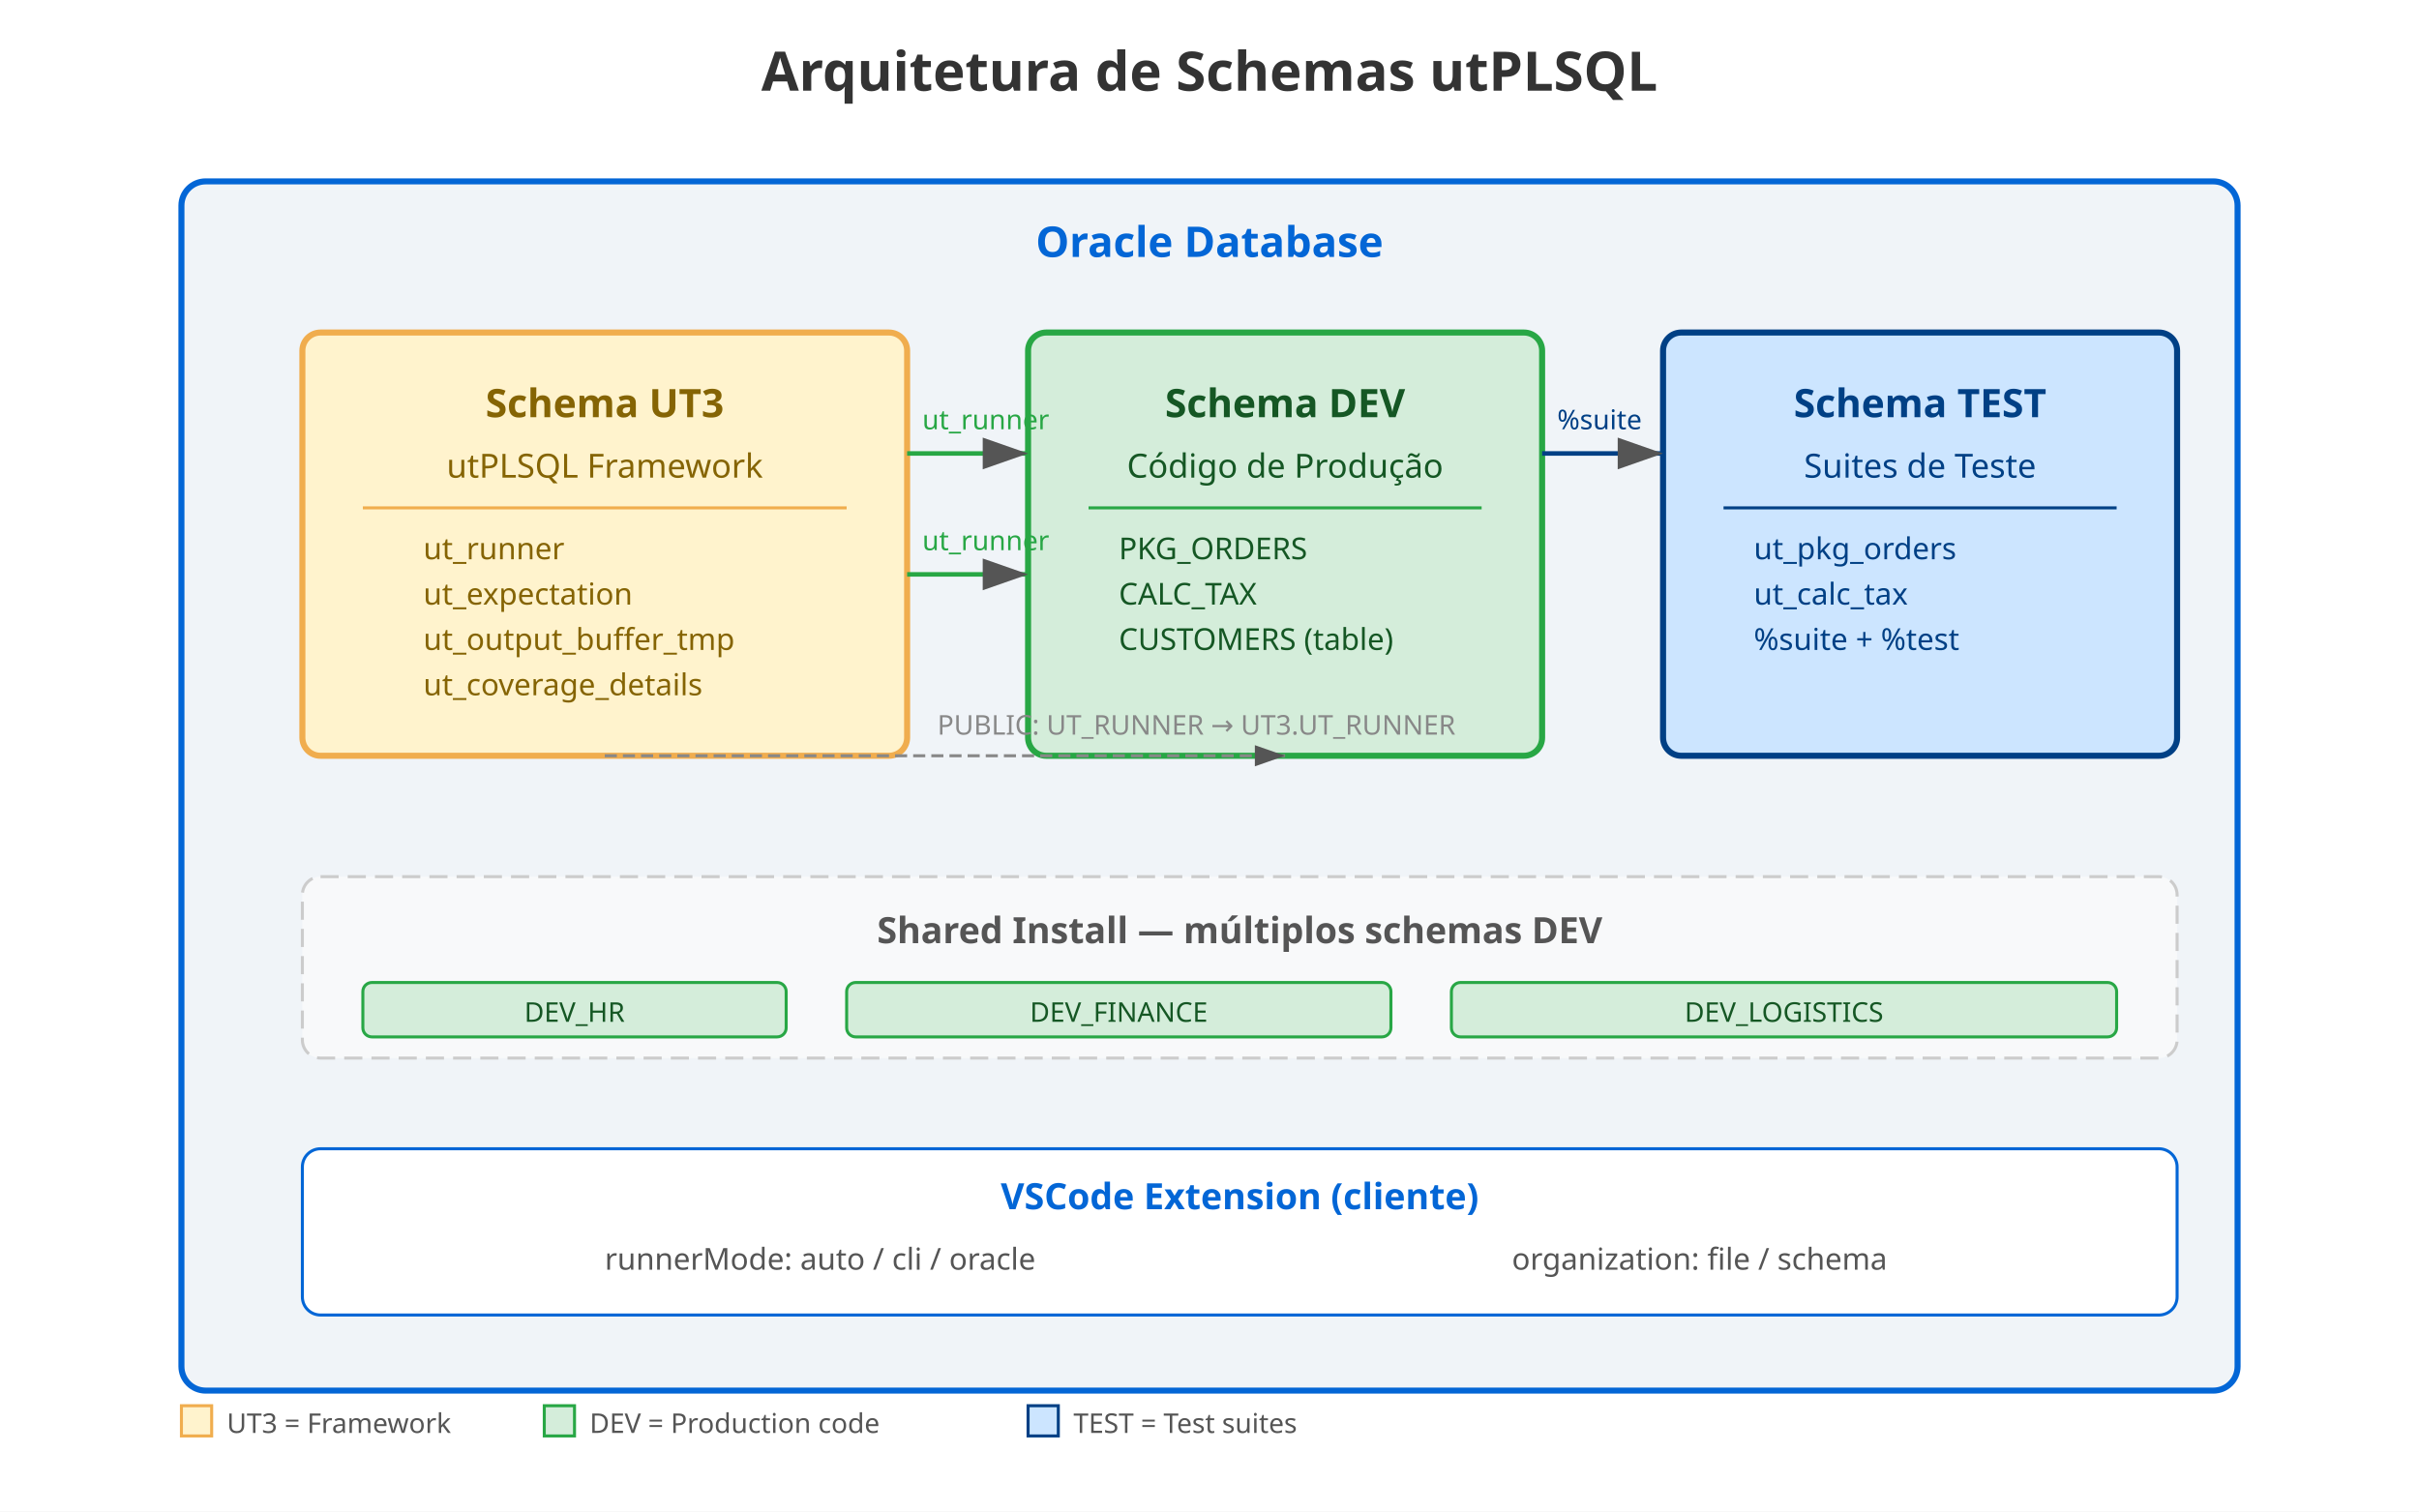
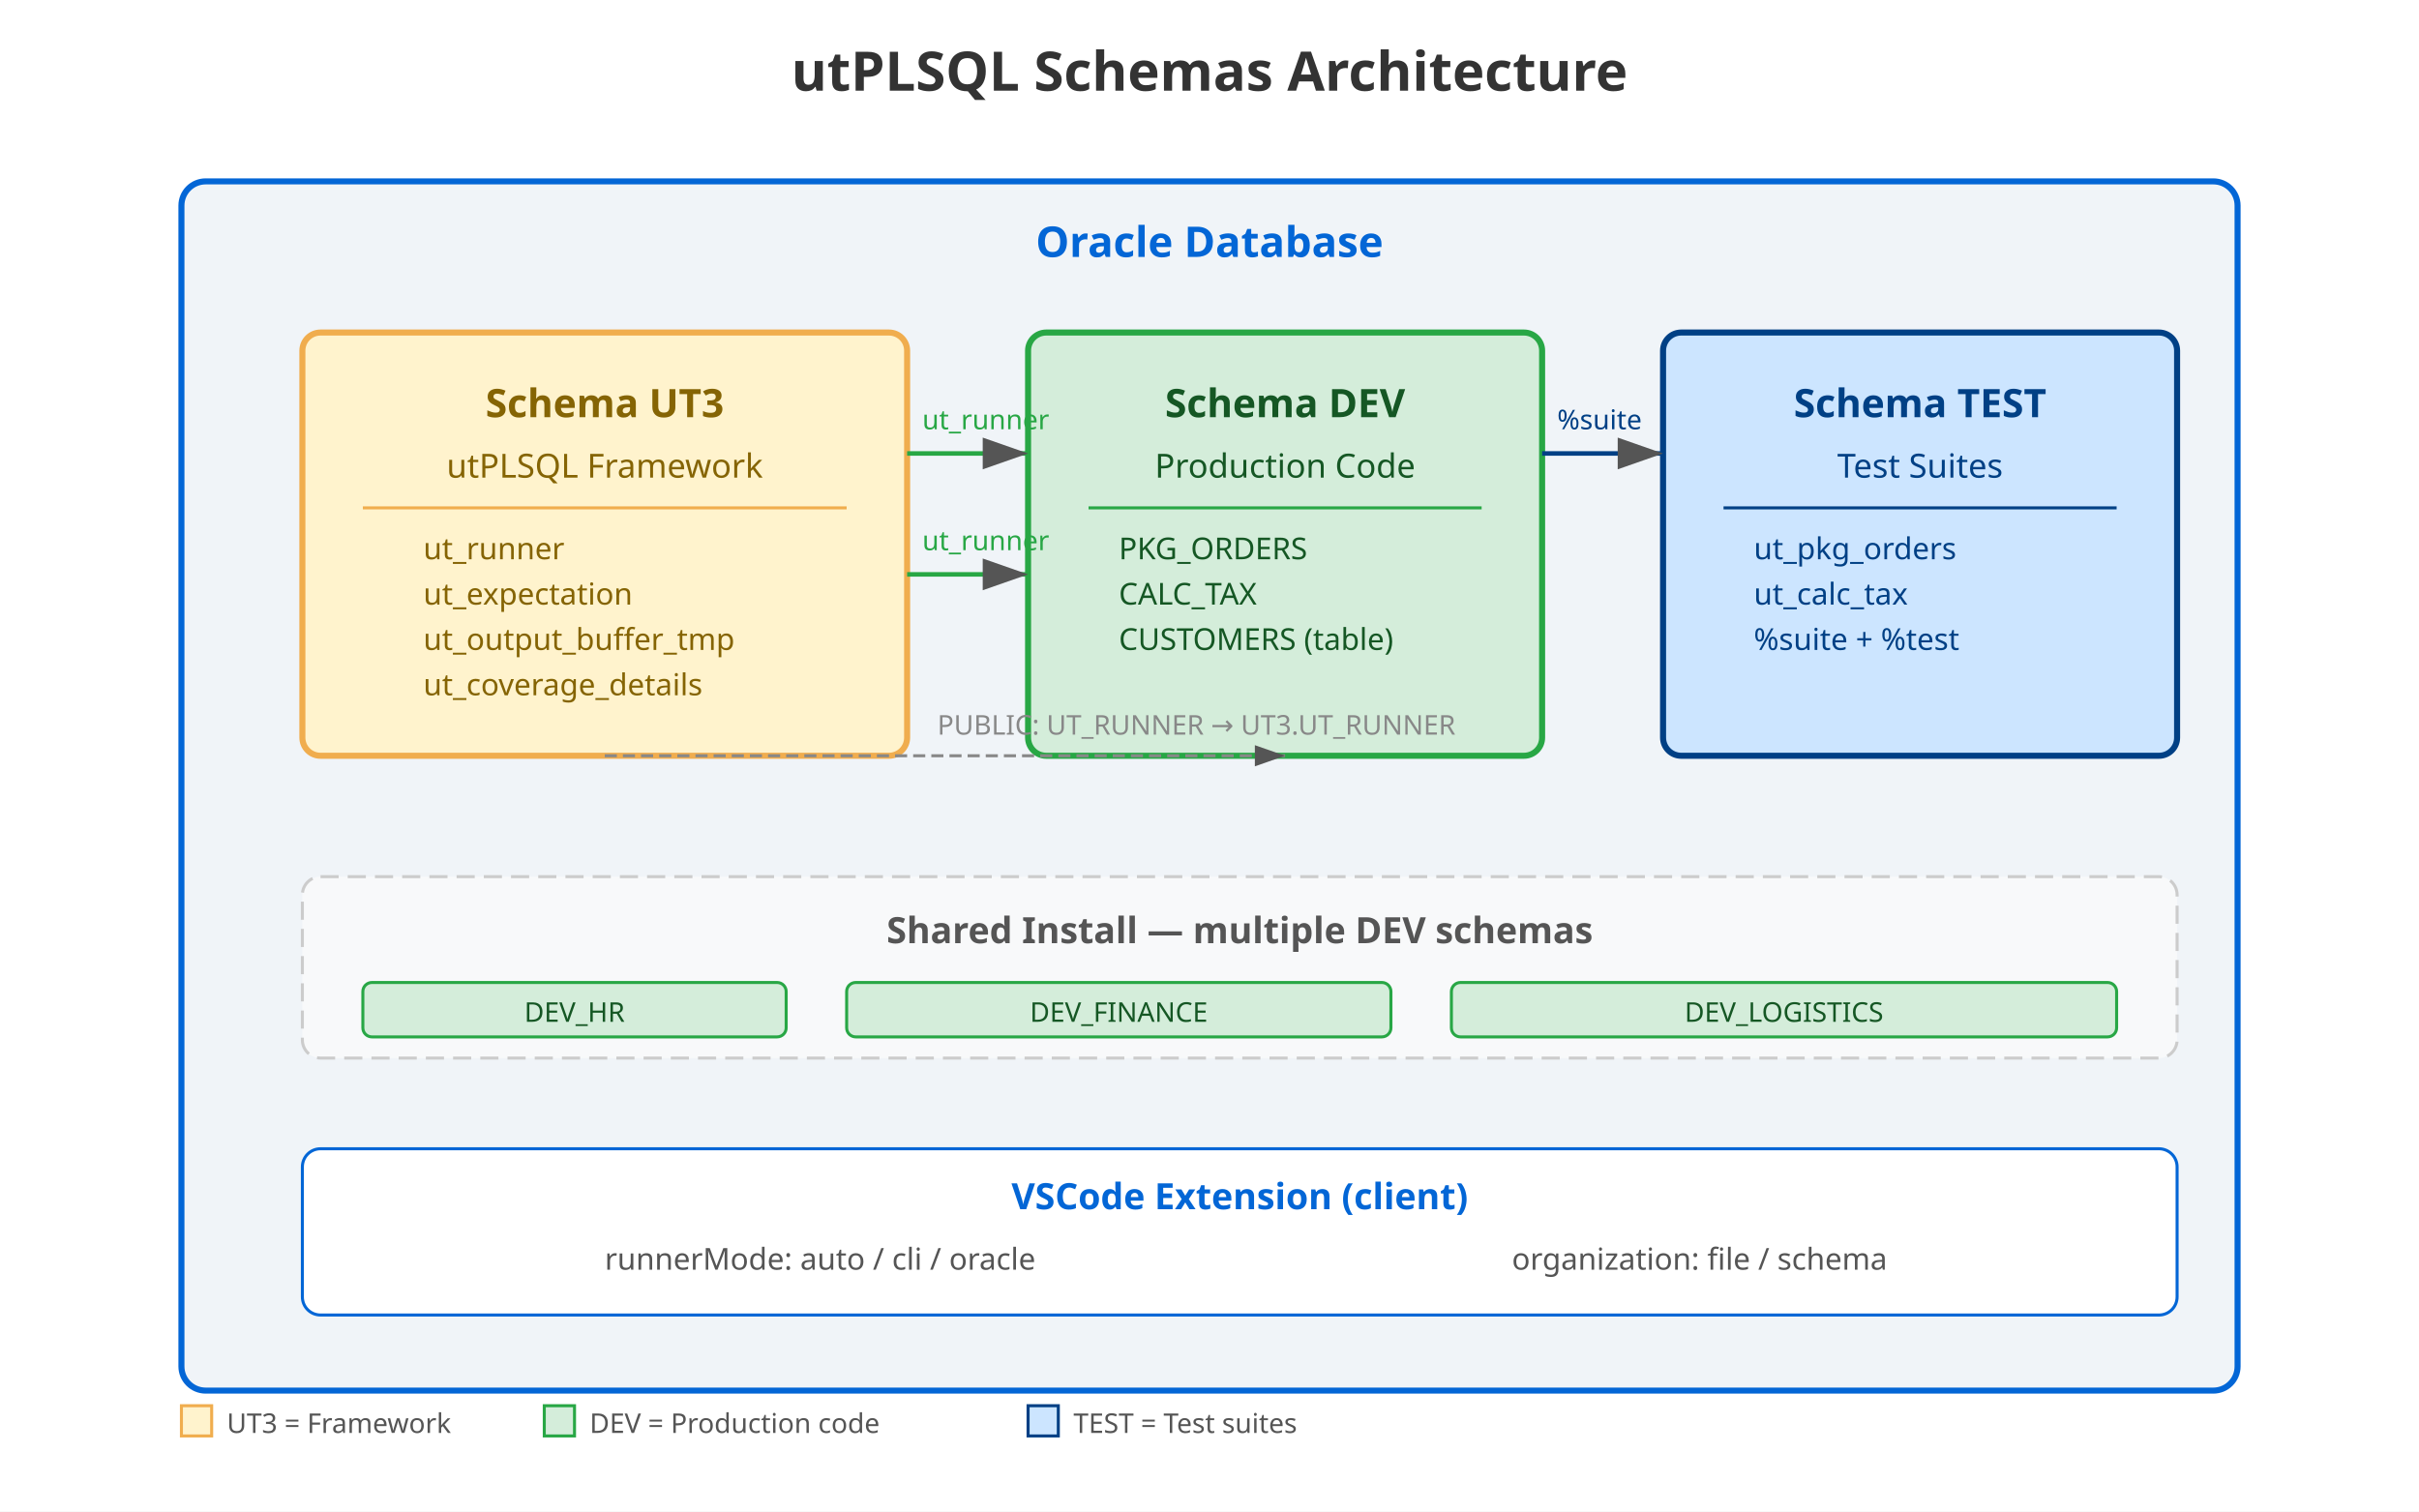
<svg xmlns="http://www.w3.org/2000/svg" viewBox="0 0 800 500" font-family="Segoe UI, sans-serif">
  <defs>
    <marker id="arrow" markerWidth="10" markerHeight="7" refX="10" refY="3.5" orient="auto">
      <polygon points="0 0, 10 3.5, 0 7" fill="#555" />
    </marker>
  </defs>
  <rect width="800" height="500" fill="#fff" />
-   <text x="400" y="30" text-anchor="middle" font-size="18" font-weight="bold" fill="#333">Arquitetura de Schemas utPLSQL</text>
+   <text x="400" y="30" text-anchor="middle" font-size="18" font-weight="bold" fill="#333">utPLSQL Schemas Architecture</text>
  <rect x="60" y="60" width="680" height="400" rx="8" fill="#f0f4f8" stroke="#0366d6" stroke-width="2" />
  <text x="400" y="85" text-anchor="middle" font-size="14" font-weight="bold" fill="#0366d6">Oracle Database</text>
  <rect x="100" y="110" width="200" height="140" rx="6" fill="#fff3cd" stroke="#f0ad4e" stroke-width="2" />
  <text x="200" y="138" text-anchor="middle" font-size="13" font-weight="bold" fill="#856404">Schema UT3</text>
  <text x="200" y="158" text-anchor="middle" font-size="11" fill="#856404">utPLSQL Framework</text>
  <line x1="120" y1="168" x2="280" y2="168" stroke="#f0ad4e" />
  <text x="140" y="185" font-size="10" fill="#856404">ut_runner</text>
  <text x="140" y="200" font-size="10" fill="#856404">ut_expectation</text>
  <text x="140" y="215" font-size="10" fill="#856404">ut_output_buffer_tmp</text>
  <text x="140" y="230" font-size="10" fill="#856404">ut_coverage_details</text>
  <rect x="340" y="110" width="170" height="140" rx="6" fill="#d4edda" stroke="#28a745" stroke-width="2" />
  <text x="425" y="138" text-anchor="middle" font-size="13" font-weight="bold" fill="#155724">Schema DEV</text>
-   <text x="425" y="158" text-anchor="middle" font-size="11" fill="#155724">Código de Produção</text>
+   <text x="425" y="158" text-anchor="middle" font-size="11" fill="#155724">Production Code</text>
  <line x1="360" y1="168" x2="490" y2="168" stroke="#28a745" />
  <text x="370" y="185" font-size="10" fill="#155724">PKG_ORDERS</text>
  <text x="370" y="200" font-size="10" fill="#155724">CALC_TAX</text>
  <text x="370" y="215" font-size="10" fill="#155724">CUSTOMERS (table)</text>
  <rect x="550" y="110" width="170" height="140" rx="6" fill="#cce5ff" stroke="#004085" stroke-width="2" />
  <text x="635" y="138" text-anchor="middle" font-size="13" font-weight="bold" fill="#004085">Schema TEST</text>
-   <text x="635" y="158" text-anchor="middle" font-size="11" fill="#004085">Suites de Teste</text>
+   <text x="635" y="158" text-anchor="middle" font-size="11" fill="#004085">Test Suites</text>
  <line x1="570" y1="168" x2="700" y2="168" stroke="#004085" />
  <text x="580" y="185" font-size="10" fill="#004085">ut_pkg_orders</text>
  <text x="580" y="200" font-size="10" fill="#004085">ut_calc_tax</text>
  <text x="580" y="215" font-size="10" fill="#004085">%suite + %test</text>
  <line x1="300" y1="150" x2="340" y2="150" stroke="#28a745" stroke-width="1.5" marker-end="url(#arrow)" />
  <text x="305" y="142" font-size="9" fill="#28a745">ut_runner</text>
  <line x1="300" y1="190" x2="340" y2="190" stroke="#28a745" stroke-width="1.5" marker-end="url(#arrow)" />
  <text x="305" y="182" font-size="9" fill="#28a745">ut_runner</text>
  <line x1="200" y1="250" x2="425" y2="250" stroke="#888" stroke-width="1" stroke-dasharray="4,2" marker-end="url(#arrow)" />
  <text x="310" y="243" font-size="9" fill="#888">PUBLIC: UT_RUNNER → UT3.UT_RUNNER</text>
  <line x1="510" y1="150" x2="550" y2="150" stroke="#004085" stroke-width="1.5" marker-end="url(#arrow)" />
  <text x="515" y="142" font-size="9" fill="#004085">%suite</text>
  <rect x="100" y="290" width="620" height="60" rx="6" fill="#f8f9fa" stroke="#ccc" stroke-width="1" stroke-dasharray="6,3" />
-   <text x="410" y="312" text-anchor="middle" font-size="12" font-weight="bold" fill="#555">Shared Install — múltiplos schemas DEV</text>
+   <text x="410" y="312" text-anchor="middle" font-size="12" font-weight="bold" fill="#555">Shared Install — multiple DEV schemas</text>
  <rect x="120" y="325" width="140" height="18" rx="3" fill="#d4edda" stroke="#28a745" stroke-width="1" />
  <text x="190" y="338" text-anchor="middle" font-size="9" fill="#155724">DEV_HR</text>
  <rect x="280" y="325" width="180" height="18" rx="3" fill="#d4edda" stroke="#28a745" stroke-width="1" />
  <text x="370" y="338" text-anchor="middle" font-size="9" fill="#155724">DEV_FINANCE</text>
  <rect x="480" y="325" width="220" height="18" rx="3" fill="#d4edda" stroke="#28a745" stroke-width="1" />
  <text x="590" y="338" text-anchor="middle" font-size="9" fill="#155724">DEV_LOGISTICS</text>
  <rect x="100" y="380" width="620" height="55" rx="6" fill="#fff" stroke="#0366d6" stroke-width="1" />
-   <text x="410" y="400" text-anchor="middle" font-size="12" font-weight="bold" fill="#0366d6">VSCode Extension (cliente)</text>
+   <text x="410" y="400" text-anchor="middle" font-size="12" font-weight="bold" fill="#0366d6">VSCode Extension (client)</text>
  <text x="200" y="420" font-size="10" fill="#555">runnerMode: auto / cli / oracle</text>
  <text x="500" y="420" font-size="10" fill="#555">organization: file / schema</text>
  <rect x="60" y="465" width="10" height="10" fill="#fff3cd" stroke="#f0ad4e" stroke-width="1" />
  <text x="75" y="474" font-size="9" fill="#555">UT3 = Framework</text>
  <rect x="180" y="465" width="10" height="10" fill="#d4edda" stroke="#28a745" stroke-width="1" />
  <text x="195" y="474" font-size="9" fill="#555">DEV = Production code</text>
  <rect x="340" y="465" width="10" height="10" fill="#cce5ff" stroke="#004085" stroke-width="1" />
  <text x="355" y="474" font-size="9" fill="#555">TEST = Test suites</text>
</svg>
